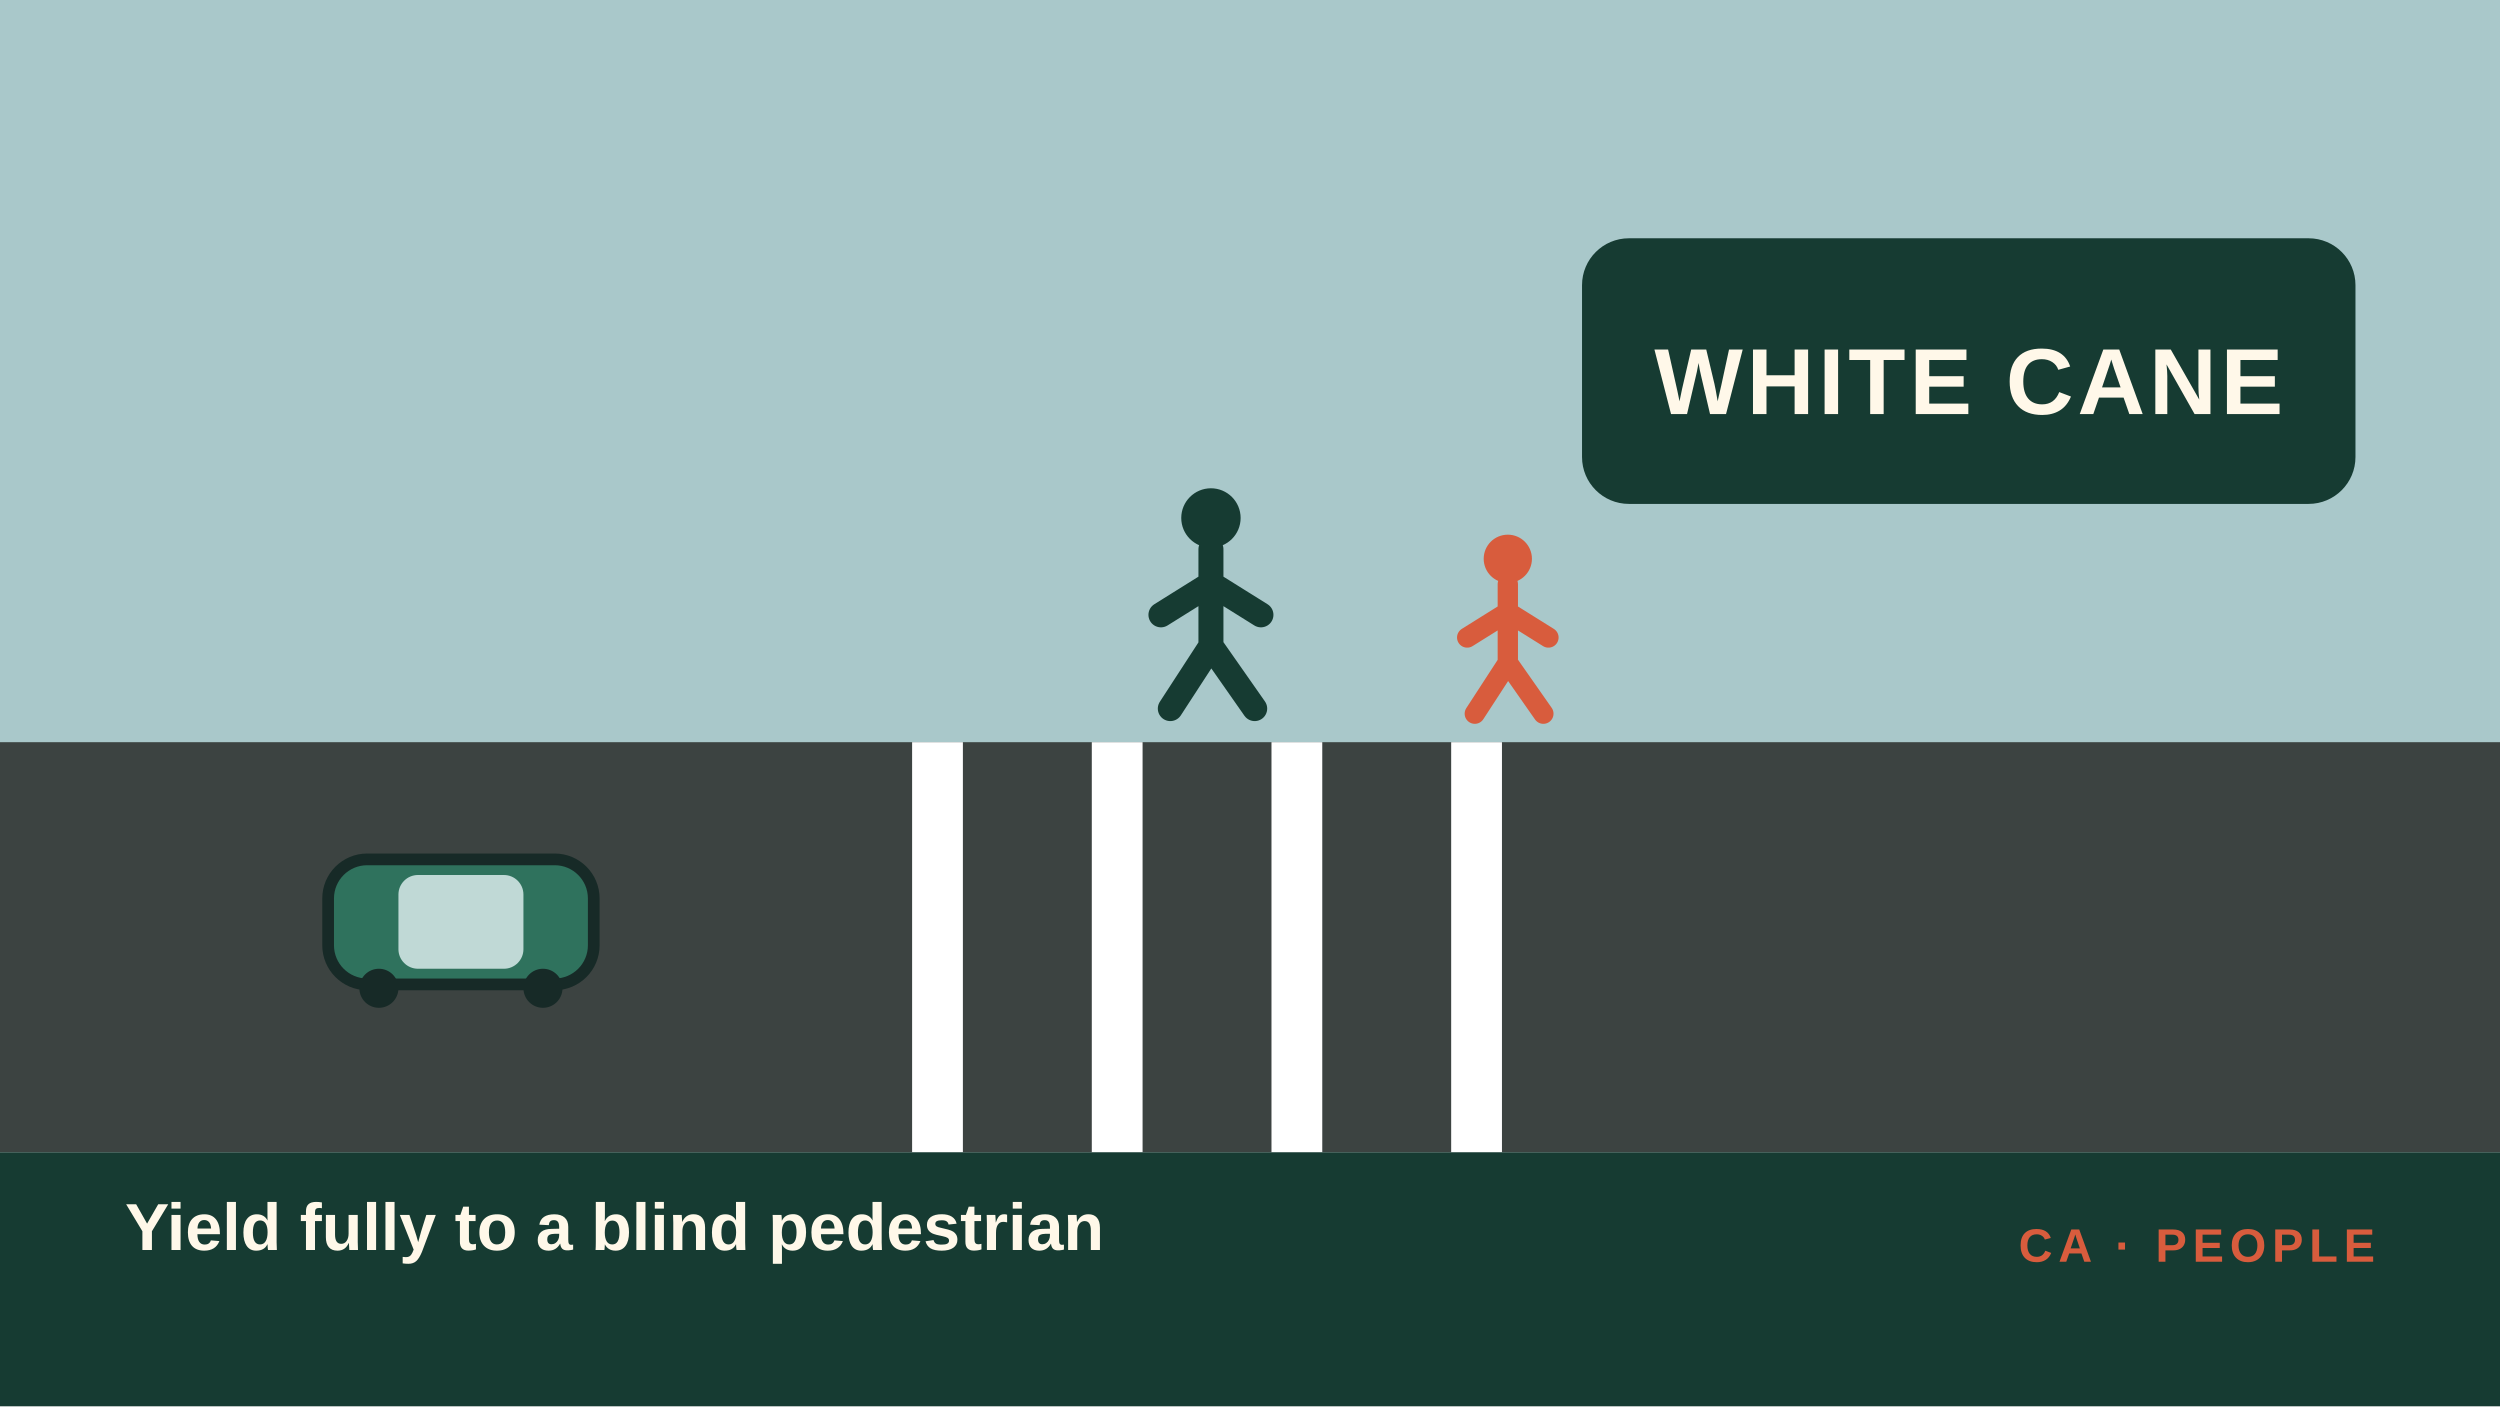
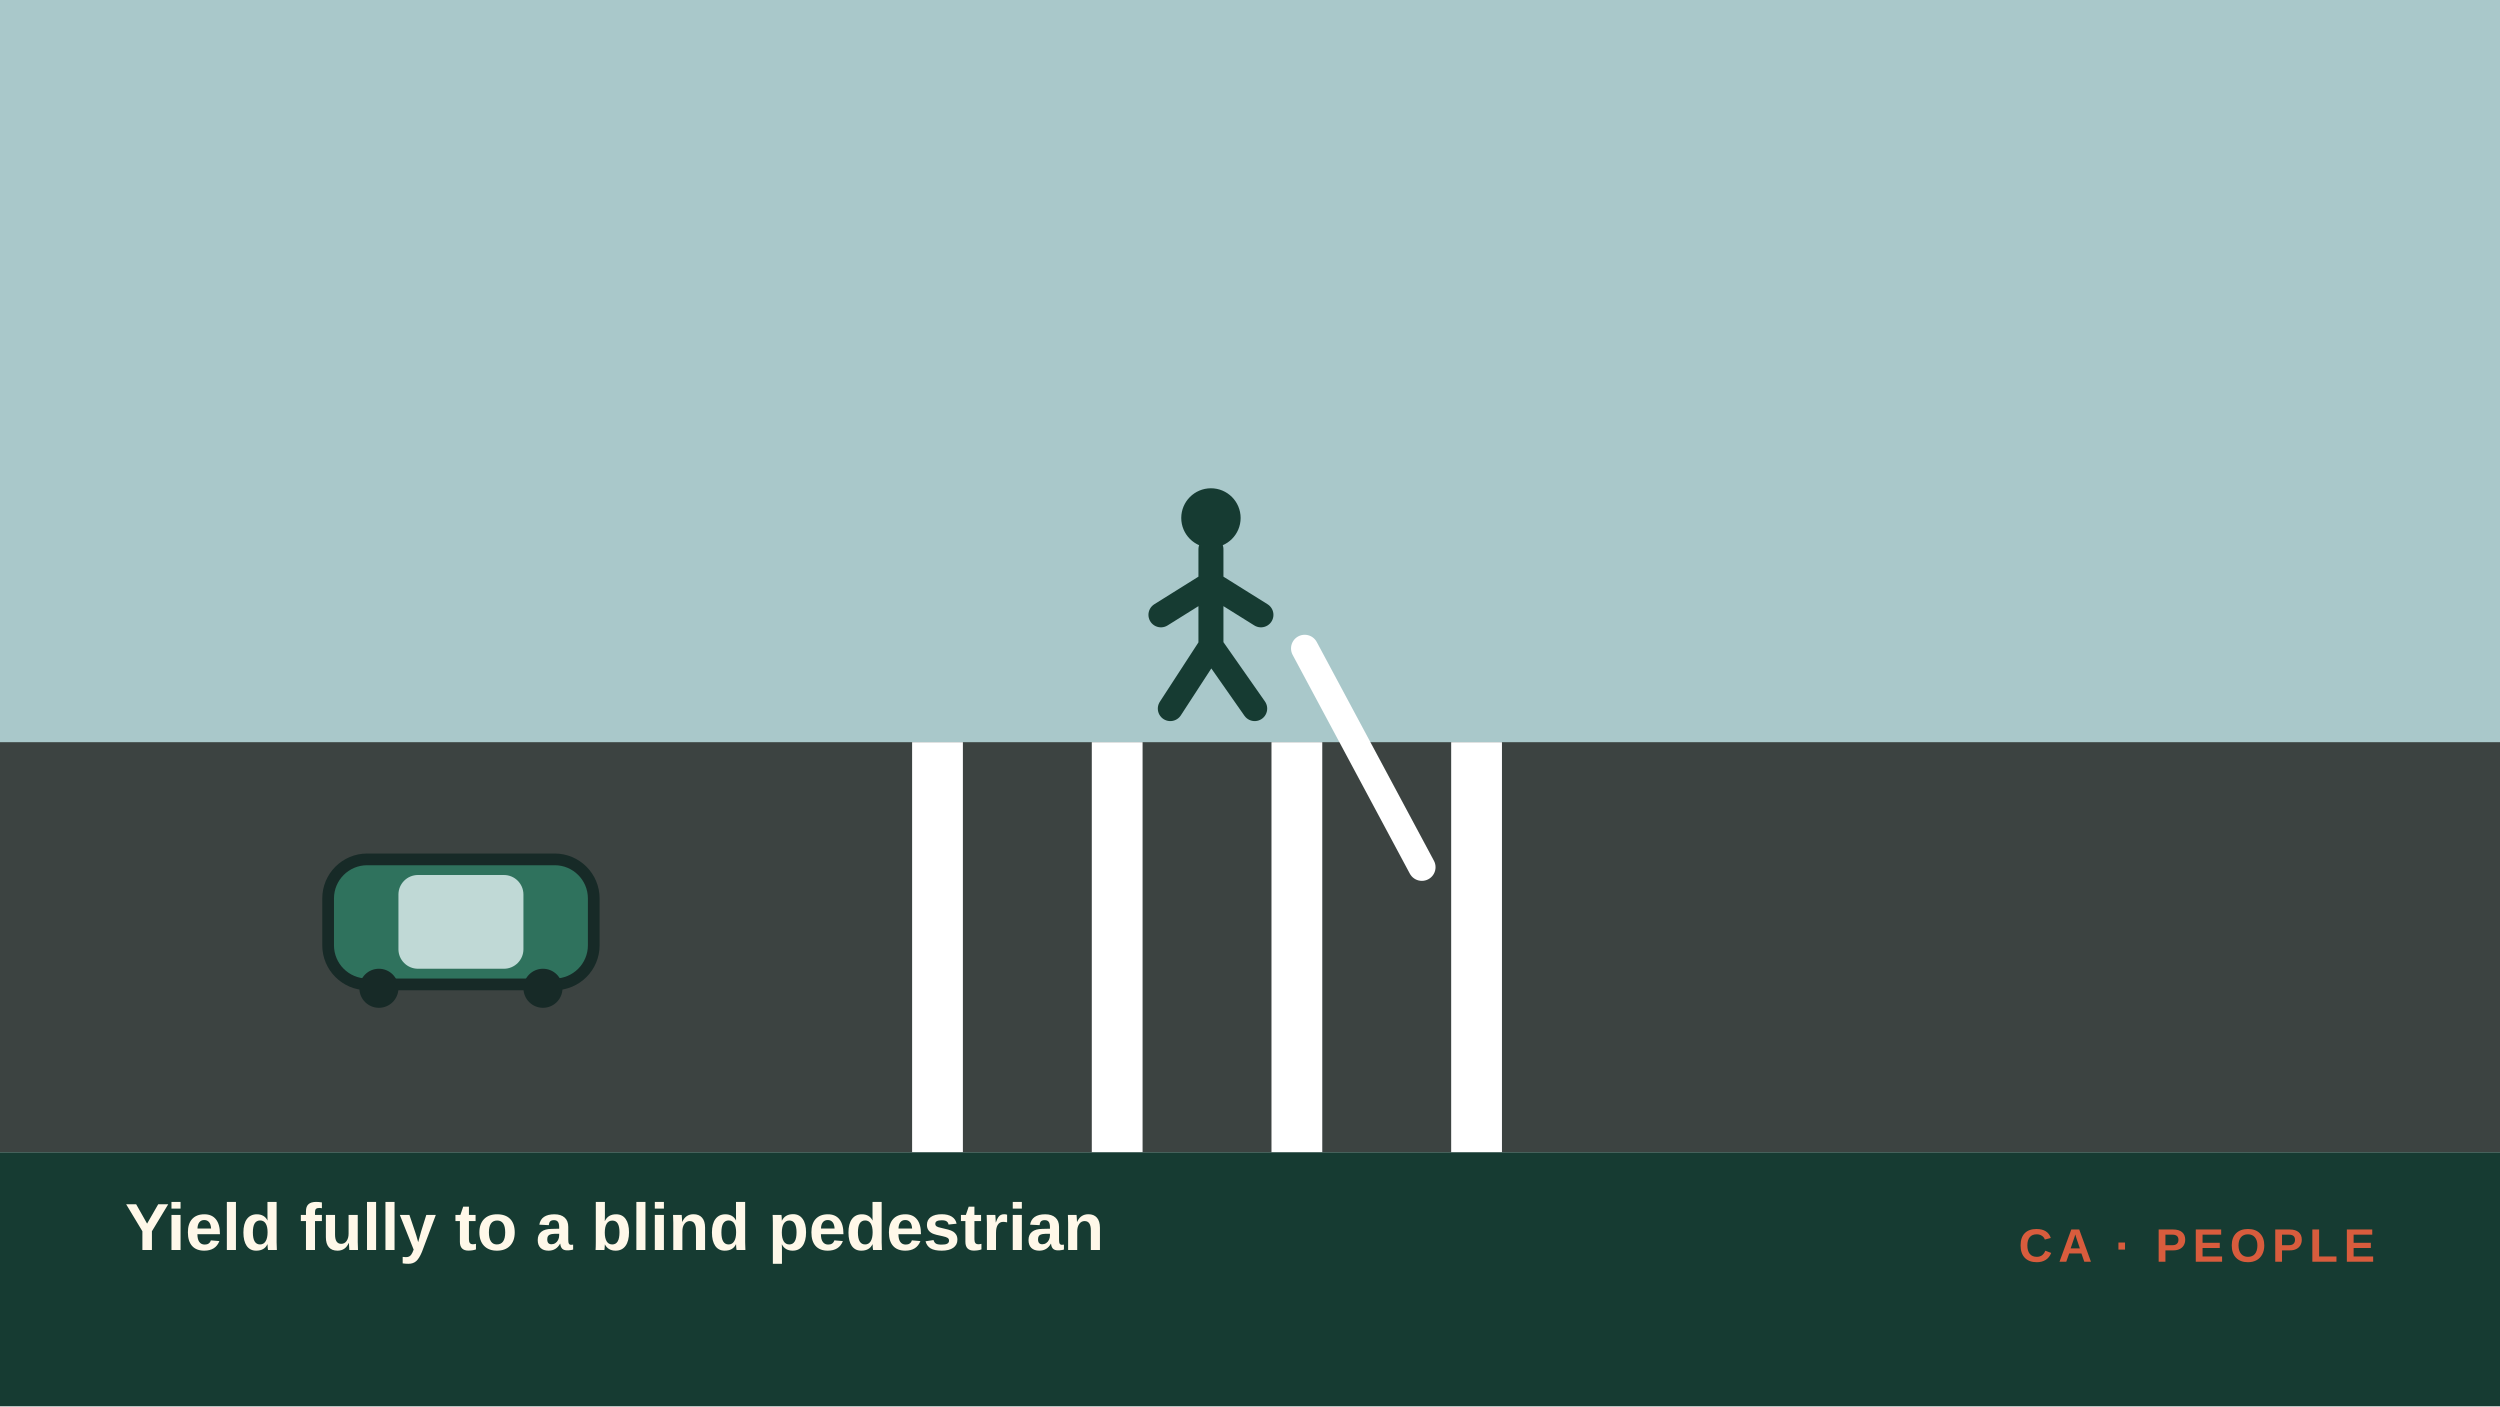
<svg xmlns="http://www.w3.org/2000/svg" viewBox="0 0 640 360" data-card-id="right-way-08" role="img" aria-labelledby="title-right-way-08">
  <rect width="640" height="295" fill="#a9c8ca" />
  <rect y="190" width="640" height="105" fill="#3c4341" />
  <g stroke="#fff" stroke-width="13">
    <path d="M240 190V295M286 190V295M332 190V295M378 190V295" />
  </g>
  <g transform="translate(310 151) scale(0.8)" fill="#163b32" stroke="#163b32" stroke-linecap="round">
    <circle cy="-23" r="9" />
    <path d="M0 -13V18M0 -2L-16 8M0 -2L16 8M0 18L-13 38M0 18L14 38" fill="none" stroke-width="8" />
  </g>
-   <g transform="translate(386 158) scale(0.65)" fill="#d85c3d" stroke="#d85c3d" stroke-linecap="round">
-     <circle cy="-23" r="9" />
-     <path d="M0 -13V18M0 -2L-16 8M0 -2L16 8M0 18L-13 38M0 18L14 38" fill="none" stroke-width="8" />
-   </g>
+   <path data-pedestrian-aid="white-cane" d="M334 166L364 222" stroke="#fff" stroke-width="7" stroke-linecap="round" />
  <g transform="translate(118 236) rotate(0) scale(1)">
    <rect x="-34" y="-16" width="68" height="32" rx="10" fill="#2f725d" stroke="#172a27" stroke-width="3" />
    <rect x="-16" y="-12" width="32" height="24" rx="5" fill="#cfe4e3" opacity=".9" />
    <circle cx="-21" cy="17" r="5" fill="#172a27" />
    <circle cx="21" cy="17" r="5" fill="#172a27" />
  </g>
-   <rect x="405" y="61" width="198" height="68" rx="12" fill="#163b32" />
-   <text x="504" y="106" fill="#fff8e9" font-family="Arial, sans-serif" font-size="24" font-weight="800" text-anchor="middle" letter-spacing="1">WHITE CANE</text>
  <rect y="295" width="640" height="65" fill="#163b32" />
  <text x="608" y="323" fill="#d85c3d" font-family="Arial, sans-serif" font-size="12" font-weight="800" text-anchor="end" letter-spacing="1.5">CA · PEOPLE</text>
  <text x="32" y="320" fill="#fff8e9" font-family="Arial, sans-serif" font-size="17" font-weight="700">
    <tspan x="32" dy="0">Yield fully to a blind pedestrian</tspan>
  </text>
</svg>
